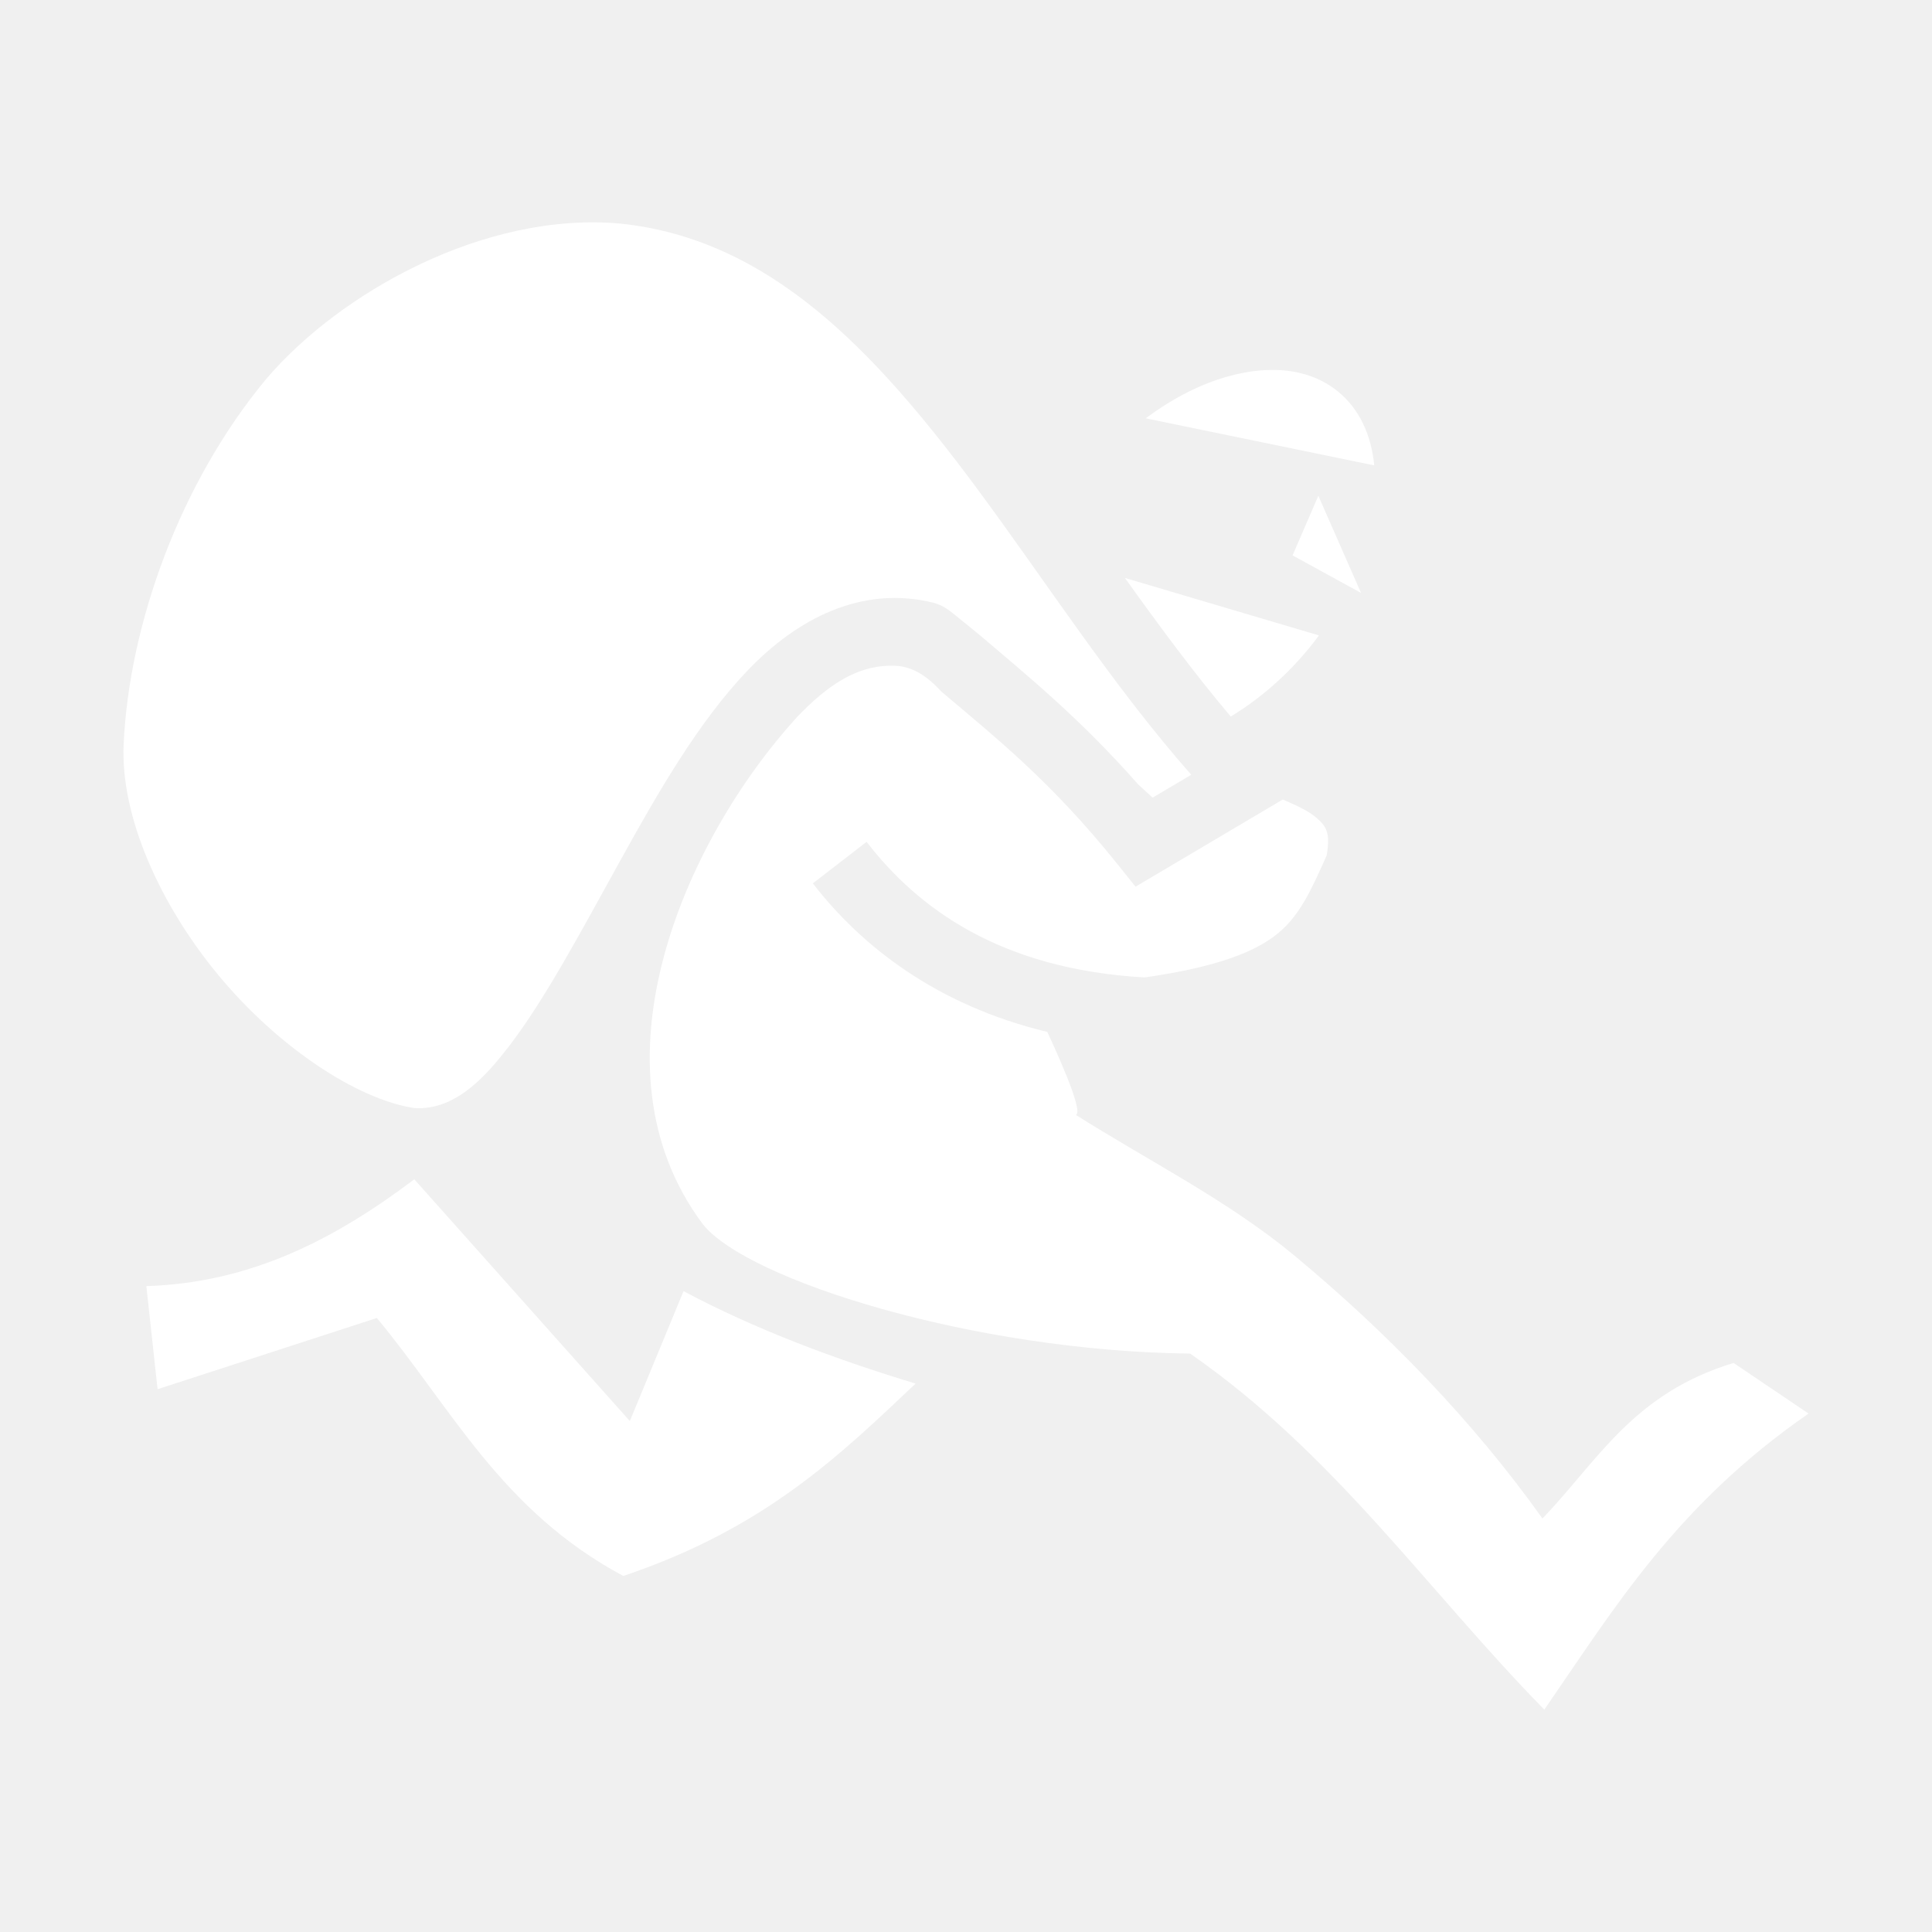
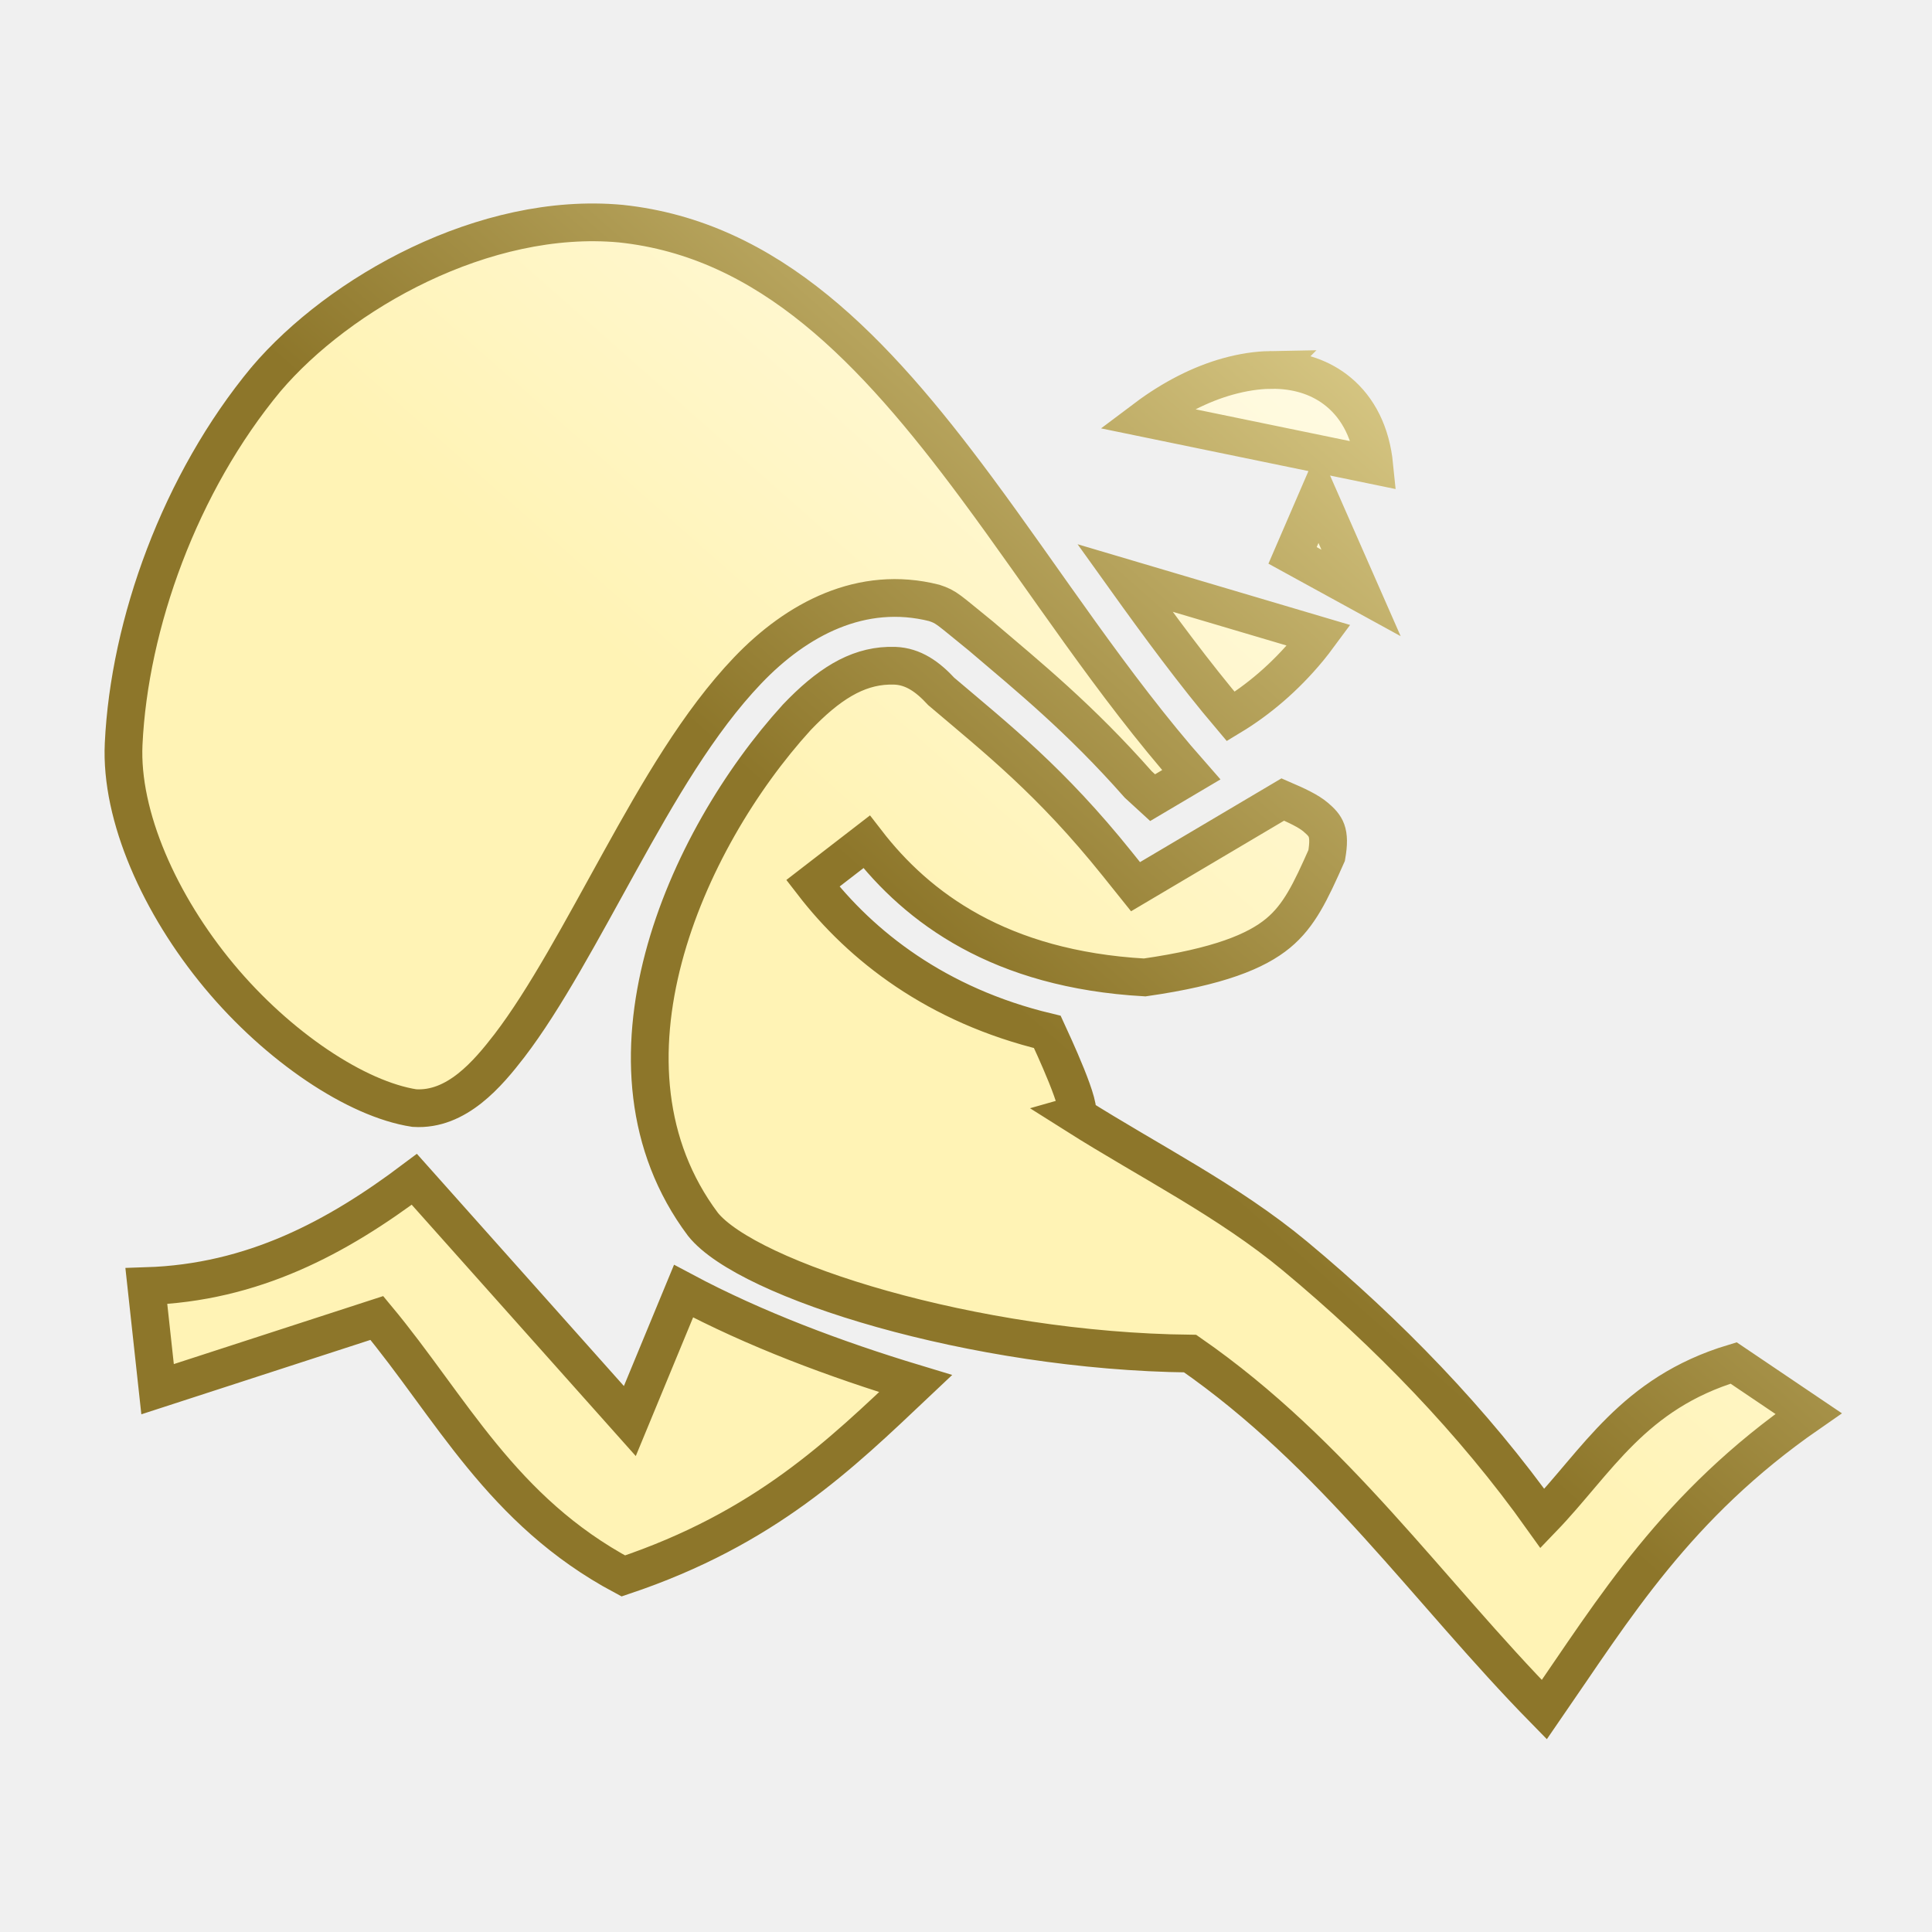
<svg xmlns="http://www.w3.org/2000/svg" viewBox="0 0 512 512" style="height: 512px; width: 512px;">
+   <defs>
+     <linearGradient id="bg-gradient" x1="0" x2="1" y1="1" y2="0">
+       <stop offset="50%" stop-color="rgb(255, 243, 181)" stop-opacity="1" />
+       <stop offset="100%" stop-color="rgb(255, 255, 255)" stop-opacity="1" />
+     </linearGradient>
+     <linearGradient id="stroke-gradient" x1="0" x2="1" y1="1" y2="0">
+       <stop offset="50%" stop-color="rgb(141, 118, 42)" stop-opacity="1" />
+       <stop offset="100%" stop-color="rgb(255, 243, 181)" stop-opacity="1" />
+     </linearGradient>
+   </defs>
  <g class="" transform="translate(0,0)" style="">
-     <path d="M70.533 100.452c-22.862 27.542-36.27 64.923-37.766 96.702-.9 19.145 9.6 42.616 25.276 61.47 15.674 18.855 36.465 32.678 51.753 35.028 11.256.74 19.522-9.182 25.182-16.5 9.537-12.442 19.204-30.678 29.36-49.014 10.155-18.336 20.77-36.82 33.798-50.467 13.028-13.645 30.24-22.73 49.442-17.89 3.34 1.09 3.565 1.663 12.38 8.788 12.605 10.736 26.244 21.81 41.694 39.33l3.803 3.486 10.238-6.06c-20.92-23.726-38.623-51.403-57.006-76.168-27.153-36.58-54.84-65.76-94.205-69.893-36.138-3.317-74.585 18.428-93.95 41.19zm266.053-2.414c-3.507.063-7.26.632-11.217 1.733-7.08 1.97-14.577 5.722-21.718 11.09l60.545 12.47c-.844-8.415-4.142-15.068-9.524-19.503-4.425-3.646-10.055-5.63-16.6-5.785-.49-.01-.987-.013-1.487-.004zm12.787 33.34l-6.83 15.805 18.148 9.95zm-51.254 21.785c9.177 12.81 18.397 25.33 28.04 36.72 7.273-4.386 14.418-10.424 20.662-18a86.045 86.045 0 0 0 2.713-3.49zm-62.702 23.266c-8.527.283-15.98 4.993-24.262 13.67-29.706 32.65-56.175 92.534-24.877 134.35 11.81 14.805 71.805 33.64 129.122 34.264 38.29 26.563 62.975 62.86 93.86 94.36 18.564-26.89 34.903-54.124 70.025-78.467L459.423 361.2c-26.72 8.057-36.142 26.154-50.656 41.217-18.296-25.715-41.06-49.166-65.555-69.527-17.72-14.73-38.605-25.1-58.11-37.434 2.437-.69-6.538-19.77-7.556-21.99-29.352-7.035-49.364-22.817-62.138-39.367l14.25-11c13.5 17.492 35.288 33.754 73.69 35.933 19.65-2.818 29.578-6.955 35.335-11.704 5.626-4.64 8.615-10.964 12.895-20.618 1.095-6.312-.25-7.85-2.84-10.1-1.95-1.696-5.246-3.2-8.787-4.732l-39.023 23.104-4.886-6.094c-17.46-21.77-31.722-33.02-46.578-45.623-3.633-3.94-7.452-6.648-12.324-6.836a25 25 0 0 0-1.72 0zM109.8 312.53c-20.436 15.367-42.69 27.405-71.017 28.307l2.978 27.315 58.107-18.873c19.65 23.613 32.977 51.093 65.314 68.364 37.673-12.64 57.61-32.233 77.46-50.98-21.403-6.467-42.72-14.485-61.496-24.495l-14.232 34.423z" fill="#ffffff" fill-opacity="1" />
+     <path d="M70.533 100.452c-22.862 27.542-36.27 64.923-37.766 96.702-.9 19.145 9.6 42.616 25.276 61.47 15.674 18.855 36.465 32.678 51.753 35.028 11.256.74 19.522-9.182 25.182-16.5 9.537-12.442 19.204-30.678 29.36-49.014 10.155-18.336 20.77-36.82 33.798-50.467 13.028-13.645 30.24-22.73 49.442-17.89 3.34 1.09 3.565 1.663 12.38 8.788 12.605 10.736 26.244 21.81 41.694 39.33l3.803 3.486 10.238-6.06c-20.92-23.726-38.623-51.403-57.006-76.168-27.153-36.58-54.84-65.76-94.205-69.893-36.138-3.317-74.585 18.428-93.95 41.19zm266.053-2.414c-3.507.063-7.26.632-11.217 1.733-7.08 1.97-14.577 5.722-21.718 11.09l60.545 12.47c-.844-8.415-4.142-15.068-9.524-19.503-4.425-3.646-10.055-5.63-16.6-5.785-.49-.01-.987-.013-1.487-.004zm12.787 33.34l-6.83 15.805 18.148 9.95zm-51.254 21.785c9.177 12.81 18.397 25.33 28.04 36.72 7.273-4.386 14.418-10.424 20.662-18a86.045 86.045 0 0 0 2.713-3.49zm-62.702 23.266c-8.527.283-15.98 4.993-24.262 13.67-29.706 32.65-56.175 92.534-24.877 134.35 11.81 14.805 71.805 33.64 129.122 34.264 38.29 26.563 62.975 62.86 93.86 94.36 18.564-26.89 34.903-54.124 70.025-78.467L459.423 361.2c-26.72 8.057-36.142 26.154-50.656 41.217-18.296-25.715-41.06-49.166-65.555-69.527-17.72-14.73-38.605-25.1-58.11-37.434 2.437-.69-6.538-19.77-7.556-21.99-29.352-7.035-49.364-22.817-62.138-39.367l14.25-11c13.5 17.492 35.288 33.754 73.69 35.933 19.65-2.818 29.578-6.955 35.335-11.704 5.626-4.64 8.615-10.964 12.895-20.618 1.095-6.312-.25-7.85-2.84-10.1-1.95-1.696-5.246-3.2-8.787-4.732l-39.023 23.104-4.886-6.094c-17.46-21.77-31.722-33.02-46.578-45.623-3.633-3.94-7.452-6.648-12.324-6.836a25 25 0 0 0-1.72 0zM109.8 312.53c-20.436 15.367-42.69 27.405-71.017 28.307l2.978 27.315 58.107-18.873c19.65 23.613 32.977 51.093 65.314 68.364 37.673-12.64 57.61-32.233 77.46-50.98-21.403-6.467-42.72-14.485-61.496-24.495l-14.232 34.423z" fill="url(#bg-gradient)" fill-opacity="1" stroke="url(#stroke-gradient)" stroke-opacity="1" stroke-width="10">[
+ s]*</path>
  </g>
</svg>
